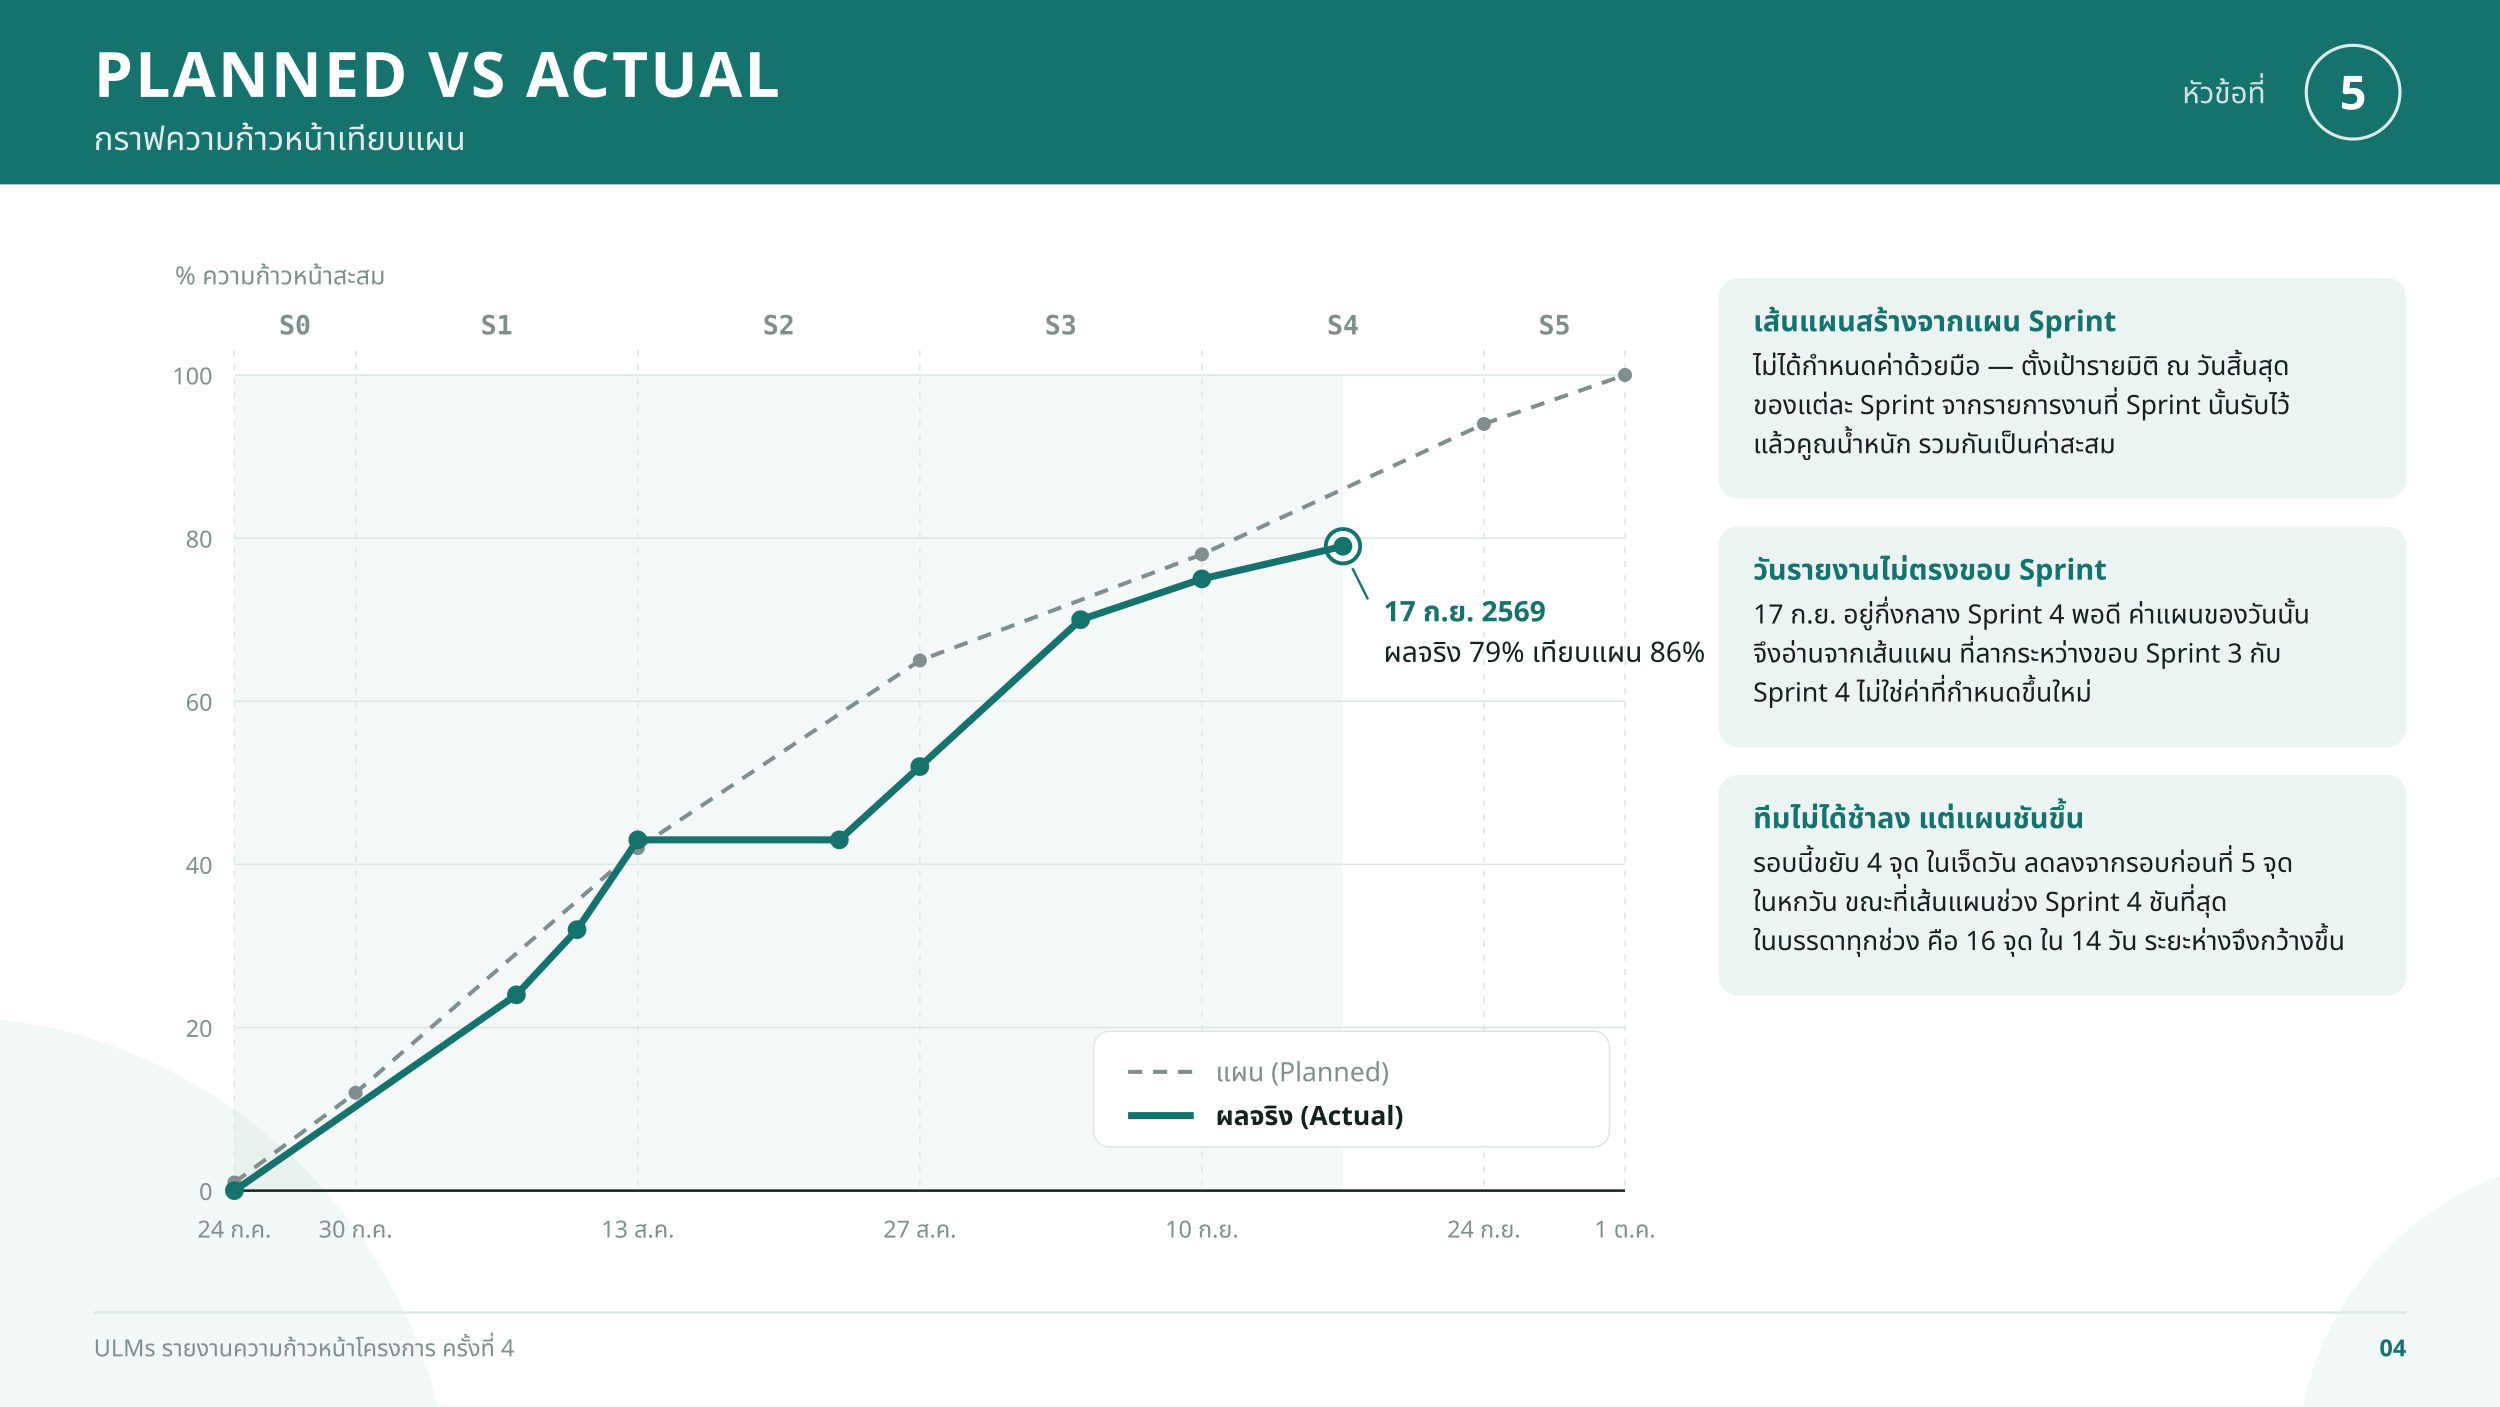
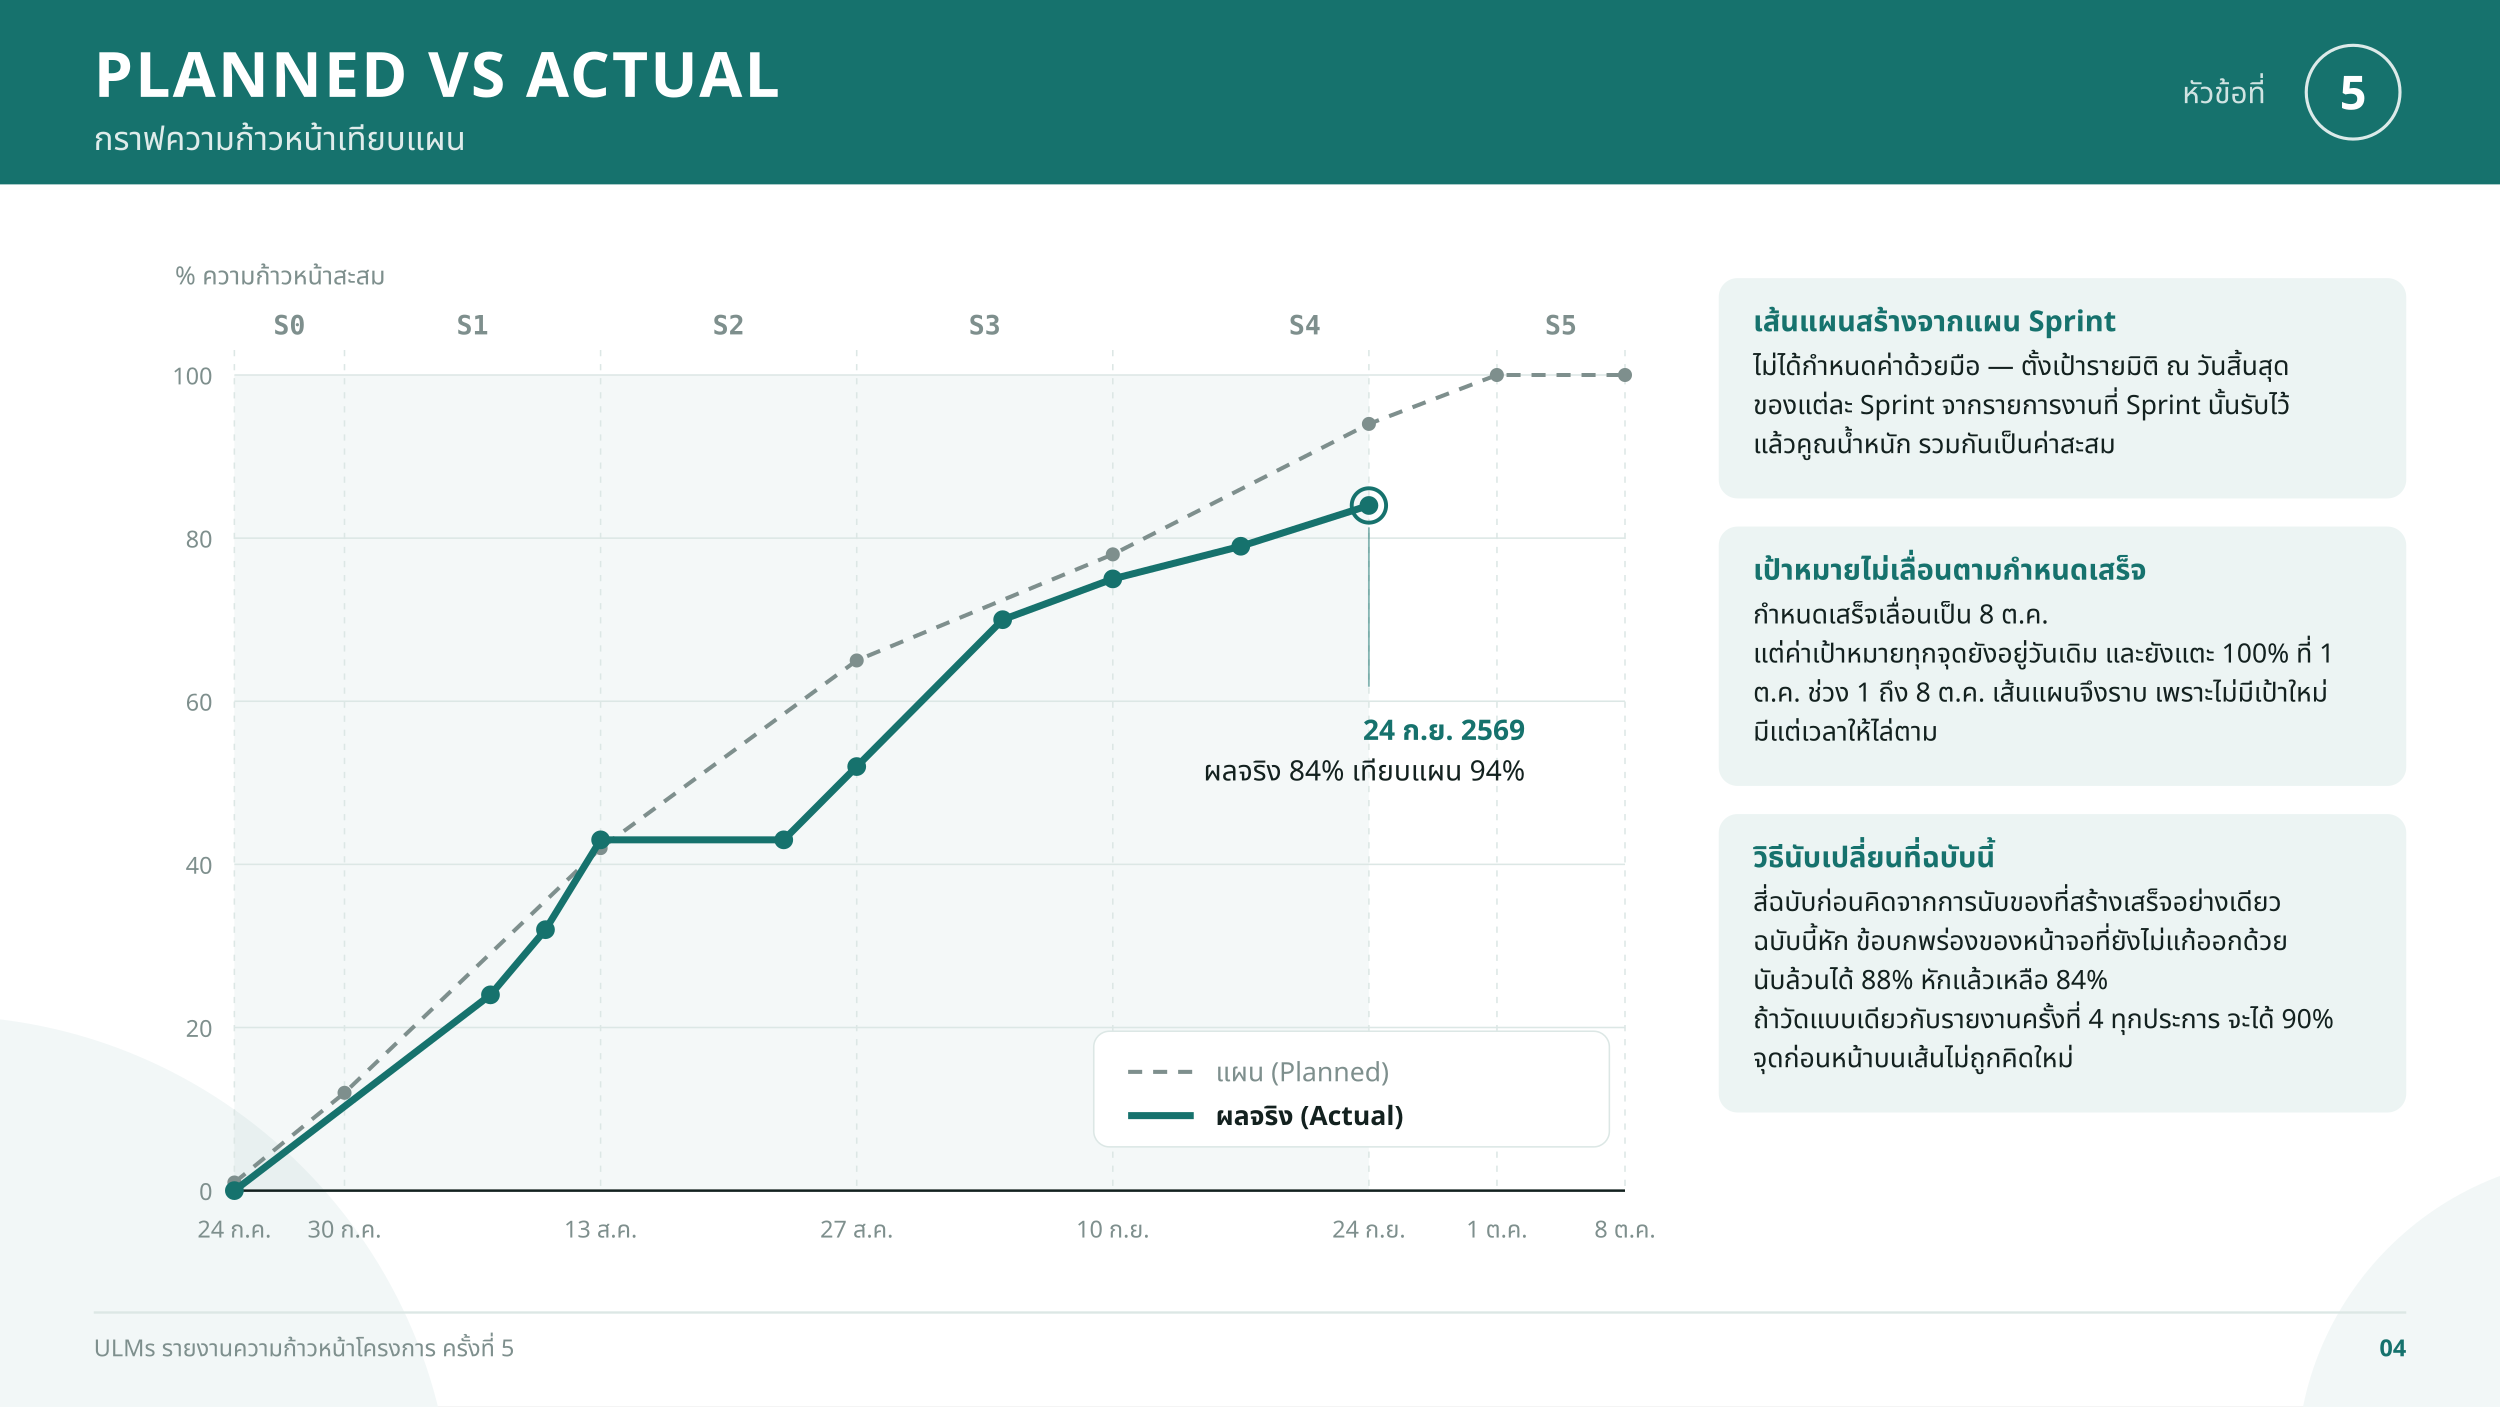
<svg xmlns="http://www.w3.org/2000/svg" width="1600" height="900" viewBox="0 0 1600 900">
  <rect width="1600" height="900" fill="#FFFFFF" />
  <circle cx="-40" cy="980" r="330" fill="#F2F7F7" />
  <circle cx="1670" cy="940" r="200" fill="#F2F7F7" />
  <rect x="0.0" y="0.0" width="1600.0" height="118.0" fill="#16726D" />
  <text x="60.0" y="62.0" font-family="Laksaman, Noto Sans Thai, sans-serif" font-size="40" fill="#FFFFFF" font-weight="700" letter-spacing="1.4">PLANNED VS ACTUAL</text>
  <text x="60.0" y="96.0" font-family="Laksaman, Noto Sans Thai, sans-serif" font-size="21" fill="#FFFFFF" opacity="0.86">กราฟความก้าวหน้าเทียบแผน</text>
  <text x="1450.0" y="66.0" font-family="Laksaman, Noto Sans Thai, sans-serif" font-size="19" fill="#FFFFFF" text-anchor="end" opacity="0.8">หัวข้อที่</text>
  <circle cx="1506" cy="59.0" r="30" fill="none" stroke="#FFFFFF" stroke-width="2" opacity="0.85" />
  <text x="1506.0" y="70.0" font-family="Laksaman, Noto Sans Thai, sans-serif" font-size="30" fill="#FFFFFF" font-weight="700" text-anchor="middle">5</text>
  <line x1="60" y1="840" x2="1540" y2="840" stroke="#DCE7E5" stroke-width="1.5" />
-   <text x="60.0" y="868.0" font-family="Laksaman, Noto Sans Thai, sans-serif" font-size="15" fill="#7E8F8D">ULMs รายงานความก้าวหน้าโครงการ ครั้งที่ 4</text>
+   <text x="60.0" y="868.0" font-family="Laksaman, Noto Sans Thai, sans-serif" font-size="15" fill="#7E8F8D">ULMs รายงานความก้าวหน้าโครงการ ครั้งที่ 5</text>
  <text x="1540.0" y="868.0" font-family="Laksaman, Noto Sans Thai, sans-serif" font-size="15" fill="#16726D" font-weight="700" text-anchor="end">04</text>
-   <rect x="150.0" y="240.0" width="709.5" height="522.0" fill="#16726D" opacity="0.05" />
+   <rect x="150.0" y="240.0" width="726.1" height="522.0" fill="#16726D" opacity="0.05" />
  <line x1="150" y1="762.0" x2="1040" y2="762.0" stroke="#DCE7E5" stroke-width="1" />
  <text x="136.0" y="768.0" font-family="Laksaman, Noto Sans Thai, sans-serif" font-size="15" fill="#7E8F8D" text-anchor="end">0</text>
  <line x1="150" y1="657.6" x2="1040" y2="657.6" stroke="#DCE7E5" stroke-width="1" />
  <text x="136.0" y="663.6" font-family="Laksaman, Noto Sans Thai, sans-serif" font-size="15" fill="#7E8F8D" text-anchor="end">20</text>
  <line x1="150" y1="553.2" x2="1040" y2="553.2" stroke="#DCE7E5" stroke-width="1" />
  <text x="136.0" y="559.2" font-family="Laksaman, Noto Sans Thai, sans-serif" font-size="15" fill="#7E8F8D" text-anchor="end">40</text>
  <line x1="150" y1="448.8" x2="1040" y2="448.8" stroke="#DCE7E5" stroke-width="1" />
  <text x="136.0" y="454.8" font-family="Laksaman, Noto Sans Thai, sans-serif" font-size="15" fill="#7E8F8D" text-anchor="end">60</text>
  <line x1="150" y1="344.4" x2="1040" y2="344.4" stroke="#DCE7E5" stroke-width="1" />
  <text x="136.0" y="350.4" font-family="Laksaman, Noto Sans Thai, sans-serif" font-size="15" fill="#7E8F8D" text-anchor="end">80</text>
  <line x1="150" y1="240.0" x2="1040" y2="240.0" stroke="#DCE7E5" stroke-width="1" />
  <text x="136.0" y="246.0" font-family="Laksaman, Noto Sans Thai, sans-serif" font-size="15" fill="#7E8F8D" text-anchor="end">100</text>
  <text x="112.0" y="182.0" font-family="Laksaman, Noto Sans Thai, sans-serif" font-size="16" fill="#7E8F8D">% ความก้าวหน้าสะสม</text>
  <line x1="150.0" y1="224" x2="150.0" y2="762" stroke="#DCE7E5" stroke-width="1" stroke-dasharray="4 5" />
  <text x="150.0" y="792.0" font-family="Laksaman, Noto Sans Thai, sans-serif" font-size="15" fill="#7E8F8D" text-anchor="middle">24 ก.ค.</text>
-   <line x1="227.627" y1="224" x2="227.627" y2="762" stroke="#DCE7E5" stroke-width="1" stroke-dasharray="4 5" />
-   <text x="227.6" y="792.0" font-family="Laksaman, Noto Sans Thai, sans-serif" font-size="15" fill="#7E8F8D" text-anchor="middle">30 ก.ค.</text>
-   <line x1="408.154" y1="224" x2="408.154" y2="762" stroke="#DCE7E5" stroke-width="1" stroke-dasharray="4 5" />
-   <text x="408.2" y="792.0" font-family="Laksaman, Noto Sans Thai, sans-serif" font-size="15" fill="#7E8F8D" text-anchor="middle">13 ส.ค.</text>
-   <line x1="588.682" y1="224" x2="588.682" y2="762" stroke="#DCE7E5" stroke-width="1" stroke-dasharray="4 5" />
-   <text x="588.7" y="792.0" font-family="Laksaman, Noto Sans Thai, sans-serif" font-size="15" fill="#7E8F8D" text-anchor="middle">27 ส.ค.</text>
-   <line x1="769.209" y1="224" x2="769.209" y2="762" stroke="#DCE7E5" stroke-width="1" stroke-dasharray="4 5" />
-   <text x="769.2" y="792.0" font-family="Laksaman, Noto Sans Thai, sans-serif" font-size="15" fill="#7E8F8D" text-anchor="middle">10 ก.ย.</text>
-   <line x1="949.736" y1="224" x2="949.736" y2="762" stroke="#DCE7E5" stroke-width="1" stroke-dasharray="4 5" />
-   <text x="949.7" y="792.0" font-family="Laksaman, Noto Sans Thai, sans-serif" font-size="15" fill="#7E8F8D" text-anchor="middle">24 ก.ย.</text>
+   <line x1="220.479" y1="224" x2="220.479" y2="762" stroke="#DCE7E5" stroke-width="1" stroke-dasharray="4 5" />
+   <text x="220.5" y="792.0" font-family="Laksaman, Noto Sans Thai, sans-serif" font-size="15" fill="#7E8F8D" text-anchor="middle">30 ก.ค.</text>
+   <line x1="384.383" y1="224" x2="384.383" y2="762" stroke="#DCE7E5" stroke-width="1" stroke-dasharray="4 5" />
+   <text x="384.4" y="792.0" font-family="Laksaman, Noto Sans Thai, sans-serif" font-size="15" fill="#7E8F8D" text-anchor="middle">13 ส.ค.</text>
+   <line x1="548.287" y1="224" x2="548.287" y2="762" stroke="#DCE7E5" stroke-width="1" stroke-dasharray="4 5" />
+   <text x="548.3" y="792.0" font-family="Laksaman, Noto Sans Thai, sans-serif" font-size="15" fill="#7E8F8D" text-anchor="middle">27 ส.ค.</text>
+   <line x1="712.192" y1="224" x2="712.192" y2="762" stroke="#DCE7E5" stroke-width="1" stroke-dasharray="4 5" />
+   <text x="712.2" y="792.0" font-family="Laksaman, Noto Sans Thai, sans-serif" font-size="15" fill="#7E8F8D" text-anchor="middle">10 ก.ย.</text>
+   <line x1="876.096" y1="224" x2="876.096" y2="762" stroke="#DCE7E5" stroke-width="1" stroke-dasharray="4 5" />
+   <text x="876.1" y="792.0" font-family="Laksaman, Noto Sans Thai, sans-serif" font-size="15" fill="#7E8F8D" text-anchor="middle">24 ก.ย.</text>
+   <line x1="958.048" y1="224" x2="958.048" y2="762" stroke="#DCE7E5" stroke-width="1" stroke-dasharray="4 5" />
+   <text x="958.0" y="792.0" font-family="Laksaman, Noto Sans Thai, sans-serif" font-size="15" fill="#7E8F8D" text-anchor="middle">1 ต.ค.</text>
  <line x1="1040.0" y1="224" x2="1040.0" y2="762" stroke="#DCE7E5" stroke-width="1" stroke-dasharray="4 5" />
-   <text x="1040.0" y="792.0" font-family="Laksaman, Noto Sans Thai, sans-serif" font-size="15" fill="#7E8F8D" text-anchor="middle">1 ต.ค.</text>
-   <text x="188.8" y="214.0" font-family="DejaVu Sans Mono, Consolas, monospace" font-size="17" fill="#7E8F8D" font-weight="700" text-anchor="middle">S0</text>
-   <text x="317.9" y="214.0" font-family="DejaVu Sans Mono, Consolas, monospace" font-size="17" fill="#7E8F8D" font-weight="700" text-anchor="middle">S1</text>
-   <text x="498.4" y="214.0" font-family="DejaVu Sans Mono, Consolas, monospace" font-size="17" fill="#7E8F8D" font-weight="700" text-anchor="middle">S2</text>
-   <text x="678.9" y="214.0" font-family="DejaVu Sans Mono, Consolas, monospace" font-size="17" fill="#7E8F8D" font-weight="700" text-anchor="middle">S3</text>
-   <text x="859.5" y="214.0" font-family="DejaVu Sans Mono, Consolas, monospace" font-size="17" fill="#7E8F8D" font-weight="700" text-anchor="middle">S4</text>
-   <text x="994.9" y="214.0" font-family="DejaVu Sans Mono, Consolas, monospace" font-size="17" fill="#7E8F8D" font-weight="700" text-anchor="middle">S5</text>
+   <text x="1040.0" y="792.0" font-family="Laksaman, Noto Sans Thai, sans-serif" font-size="15" fill="#7E8F8D" text-anchor="middle">8 ต.ค.</text>
+   <text x="185.2" y="214.0" font-family="DejaVu Sans Mono, Consolas, monospace" font-size="17" fill="#7E8F8D" font-weight="700" text-anchor="middle">S0</text>
+   <text x="302.4" y="214.0" font-family="DejaVu Sans Mono, Consolas, monospace" font-size="17" fill="#7E8F8D" font-weight="700" text-anchor="middle">S1</text>
+   <text x="466.3" y="214.0" font-family="DejaVu Sans Mono, Consolas, monospace" font-size="17" fill="#7E8F8D" font-weight="700" text-anchor="middle">S2</text>
+   <text x="630.2" y="214.0" font-family="DejaVu Sans Mono, Consolas, monospace" font-size="17" fill="#7E8F8D" font-weight="700" text-anchor="middle">S3</text>
+   <text x="835.1" y="214.0" font-family="DejaVu Sans Mono, Consolas, monospace" font-size="17" fill="#7E8F8D" font-weight="700" text-anchor="middle">S4</text>
+   <text x="999.0" y="214.0" font-family="DejaVu Sans Mono, Consolas, monospace" font-size="17" fill="#7E8F8D" font-weight="700" text-anchor="middle">S5</text>
  <line x1="150" y1="762" x2="1040" y2="762" stroke="#13211F" stroke-width="1.6" />
-   <polyline points="150.0,756.8 227.6,699.4 408.2,542.8 588.7,422.7 769.2,354.8 949.7,271.3 1040.0,240.0" fill="none" stroke="#7E8F8D" stroke-width="2.6" stroke-dasharray="9 7" />
+   <polyline points="150.0,756.8 220.5,699.4 384.4,542.8 548.3,422.7 712.2,354.8 876.1,271.3 958.0,240.0 1040.0,240.0" fill="none" stroke="#7E8F8D" stroke-width="2.6" stroke-dasharray="9 7" />
  <circle cx="150.0" cy="756.8" r="4.5" fill="#7E8F8D" />
-   <circle cx="227.6" cy="699.4" r="4.5" fill="#7E8F8D" />
-   <circle cx="408.2" cy="542.8" r="4.5" fill="#7E8F8D" />
-   <circle cx="588.7" cy="422.7" r="4.5" fill="#7E8F8D" />
-   <circle cx="769.2" cy="354.8" r="4.5" fill="#7E8F8D" />
-   <circle cx="949.7" cy="271.3" r="4.5" fill="#7E8F8D" />
+   <circle cx="220.5" cy="699.4" r="4.5" fill="#7E8F8D" />
+   <circle cx="384.4" cy="542.8" r="4.5" fill="#7E8F8D" />
+   <circle cx="548.3" cy="422.7" r="4.5" fill="#7E8F8D" />
+   <circle cx="712.2" cy="354.8" r="4.5" fill="#7E8F8D" />
+   <circle cx="876.1" cy="271.3" r="4.5" fill="#7E8F8D" />
+   <circle cx="958.0" cy="240.0" r="4.5" fill="#7E8F8D" />
  <circle cx="1040.0" cy="240.0" r="4.5" fill="#7E8F8D" />
-   <polyline points="150.0,762.0 330.5,636.7 369.3,595.0 408.2,537.5 537.2,537.5 588.7,490.6 691.6,396.6 769.2,370.5 859.5,349.6" fill="none" stroke="#16726D" stroke-width="4.5" stroke-linejoin="round" />
+   <polyline points="150.0,762.0 313.9,636.7 349.1,595.0 384.4,537.5 501.6,537.5 548.3,490.6 641.7,396.6 712.2,370.5 794.1,349.6 876.1,323.5" fill="none" stroke="#16726D" stroke-width="4.5" stroke-linejoin="round" />
  <circle cx="150.0" cy="762.0" r="6" fill="#16726D" />
-   <circle cx="330.5" cy="636.7" r="6" fill="#16726D" />
-   <circle cx="369.3" cy="595.0" r="6" fill="#16726D" />
-   <circle cx="408.2" cy="537.5" r="6" fill="#16726D" />
-   <circle cx="537.2" cy="537.5" r="6" fill="#16726D" />
-   <circle cx="588.7" cy="490.6" r="6" fill="#16726D" />
-   <circle cx="691.6" cy="396.6" r="6" fill="#16726D" />
-   <circle cx="769.2" cy="370.5" r="6" fill="#16726D" />
-   <circle cx="859.5" cy="349.6" r="6" fill="#16726D" />
-   <circle cx="859.5" cy="349.6" r="11" fill="none" stroke="#16726D" stroke-width="2.5" />
-   <text x="885.5" y="397.6" font-family="Laksaman, Noto Sans Thai, sans-serif" font-size="18" fill="#16726D" font-weight="700">17 ก.ย. 2569</text>
-   <text x="885.5" y="423.6" font-family="Laksaman, Noto Sans Thai, sans-serif" font-size="18" fill="#13211F">ผลจริง 79% เทียบแผน 86%</text>
-   <line x1="875.5" y1="383.6" x2="865.5" y2="363.6" stroke="#16726D" stroke-width="1.5" />
+   <circle cx="313.9" cy="636.7" r="6" fill="#16726D" />
+   <circle cx="349.1" cy="595.0" r="6" fill="#16726D" />
+   <circle cx="384.4" cy="537.5" r="6" fill="#16726D" />
+   <circle cx="501.6" cy="537.5" r="6" fill="#16726D" />
+   <circle cx="548.3" cy="490.6" r="6" fill="#16726D" />
+   <circle cx="641.7" cy="396.6" r="6" fill="#16726D" />
+   <circle cx="712.2" cy="370.5" r="6" fill="#16726D" />
+   <circle cx="794.1" cy="349.6" r="6" fill="#16726D" />
+   <circle cx="876.1" cy="323.5" r="6" fill="#16726D" />
+   <circle cx="876.1" cy="323.5" r="11" fill="none" stroke="#16726D" stroke-width="2.5" />
+   <line x1="876.1" y1="337.5" x2="876.1" y2="439.5" stroke="#16726D" stroke-width="1.2" opacity="0.5" />
+   <text x="976.1" y="473.5" font-family="Laksaman, Noto Sans Thai, sans-serif" font-size="18" fill="#16726D" font-weight="700" text-anchor="end">24 ก.ย. 2569</text>
+   <text x="976.1" y="499.5" font-family="Laksaman, Noto Sans Thai, sans-serif" font-size="18" fill="#13211F" text-anchor="end">ผลจริง 84% เทียบแผน 94%</text>
  <rect x="700.0" y="660.0" width="330.0" height="74.0" fill="#FFFFFF" rx="10" stroke="#DCE7E5" stroke-width="1" />
  <line x1="722" y1="686" x2="764" y2="686" stroke="#7E8F8D" stroke-width="2.6" stroke-dasharray="9 7" />
  <text x="778.0" y="692.0" font-family="Laksaman, Noto Sans Thai, sans-serif" font-size="17" fill="#7E8F8D">แผน (Planned)</text>
  <line x1="722" y1="714" x2="764" y2="714" stroke="#16726D" stroke-width="4.5" />
  <text x="778.0" y="720.0" font-family="Laksaman, Noto Sans Thai, sans-serif" font-size="17" fill="#13211F" font-weight="700">ผลจริง (Actual)</text>
  <rect x="1100.0" y="178.0" width="440.0" height="141.0" fill="#ECF4F3" rx="12" />
  <text x="1122.0" y="212.0" font-family="Laksaman, Noto Sans Thai, sans-serif" font-size="18.5" fill="#16726D" font-weight="700">เส้นแผนสร้างจากแผน Sprint</text>
  <text x="1122.0" y="240.0" font-family="Laksaman, Noto Sans Thai, sans-serif" font-size="17" fill="#13211F">ไม่ได้กำหนดค่าด้วยมือ — ตั้งเป้ารายมิติ ณ วันสิ้นสุด</text>
  <text x="1122.0" y="265.0" font-family="Laksaman, Noto Sans Thai, sans-serif" font-size="17" fill="#13211F">ของแต่ละ Sprint จากรายการงานที่ Sprint นั้นรับไว้</text>
  <text x="1122.0" y="290.0" font-family="Laksaman, Noto Sans Thai, sans-serif" font-size="17" fill="#13211F">แล้วคูณน้ำหนัก รวมกันเป็นค่าสะสม</text>
-   <rect x="1100.0" y="337.0" width="440.0" height="141.0" fill="#ECF4F3" rx="12" />
-   <text x="1122.0" y="371.0" font-family="Laksaman, Noto Sans Thai, sans-serif" font-size="18.5" fill="#16726D" font-weight="700">วันรายงานไม่ตรงขอบ Sprint</text>
-   <text x="1122.0" y="399.0" font-family="Laksaman, Noto Sans Thai, sans-serif" font-size="17" fill="#13211F">17 ก.ย. อยู่กึ่งกลาง Sprint 4 พอดี ค่าแผนของวันนั้น</text>
-   <text x="1122.0" y="424.0" font-family="Laksaman, Noto Sans Thai, sans-serif" font-size="17" fill="#13211F">จึงอ่านจากเส้นแผน ที่ลากระหว่างขอบ Sprint 3 กับ</text>
-   <text x="1122.0" y="449.0" font-family="Laksaman, Noto Sans Thai, sans-serif" font-size="17" fill="#13211F">Sprint 4 ไม่ใช่ค่าที่กำหนดขึ้นใหม่</text>
-   <rect x="1100.0" y="496.0" width="440.0" height="141.0" fill="#ECF4F3" rx="12" />
-   <text x="1122.0" y="530.0" font-family="Laksaman, Noto Sans Thai, sans-serif" font-size="18.5" fill="#16726D" font-weight="700">ทีมไม่ได้ช้าลง แต่แผนชันขึ้น</text>
-   <text x="1122.0" y="558.0" font-family="Laksaman, Noto Sans Thai, sans-serif" font-size="17" fill="#13211F">รอบนี้ขยับ 4 จุด ในเจ็ดวัน ลดลงจากรอบก่อนที่ 5 จุด</text>
-   <text x="1122.0" y="583.0" font-family="Laksaman, Noto Sans Thai, sans-serif" font-size="17" fill="#13211F">ในหกวัน ขณะที่เส้นแผนช่วง Sprint 4 ชันที่สุด</text>
-   <text x="1122.0" y="608.0" font-family="Laksaman, Noto Sans Thai, sans-serif" font-size="17" fill="#13211F">ในบรรดาทุกช่วง คือ 16 จุด ใน 14 วัน ระยะห่างจึงกว้างขึ้น</text>
+   <rect x="1100.0" y="337.0" width="440.0" height="166.0" fill="#ECF4F3" rx="12" />
+   <text x="1122.0" y="371.0" font-family="Laksaman, Noto Sans Thai, sans-serif" font-size="18.5" fill="#16726D" font-weight="700">เป้าหมายไม่เลื่อนตามกำหนดเสร็จ</text>
+   <text x="1122.0" y="399.0" font-family="Laksaman, Noto Sans Thai, sans-serif" font-size="17" fill="#13211F">กำหนดเสร็จเลื่อนเป็น 8 ต.ค.</text>
+   <text x="1122.0" y="424.0" font-family="Laksaman, Noto Sans Thai, sans-serif" font-size="17" fill="#13211F">แต่ค่าเป้าหมายทุกจุดยังอยู่วันเดิม และยังแตะ 100% ที่ 1</text>
+   <text x="1122.0" y="449.0" font-family="Laksaman, Noto Sans Thai, sans-serif" font-size="17" fill="#13211F">ต.ค. ช่วง 1 ถึง 8 ต.ค. เส้นแผนจึงราบ เพราะไม่มีเป้าใหม่</text>
+   <text x="1122.0" y="474.0" font-family="Laksaman, Noto Sans Thai, sans-serif" font-size="17" fill="#13211F">มีแต่เวลาให้ไล่ตาม</text>
+   <rect x="1100.0" y="521.0" width="440.0" height="191.0" fill="#ECF4F3" rx="12" />
+   <text x="1122.0" y="555.0" font-family="Laksaman, Noto Sans Thai, sans-serif" font-size="18.5" fill="#16726D" font-weight="700">วิธีนับเปลี่ยนที่ฉบับนี้</text>
+   <text x="1122.0" y="583.0" font-family="Laksaman, Noto Sans Thai, sans-serif" font-size="17" fill="#13211F">สี่ฉบับก่อนคิดจากการนับของที่สร้างเสร็จอย่างเดียว</text>
+   <text x="1122.0" y="608.0" font-family="Laksaman, Noto Sans Thai, sans-serif" font-size="17" fill="#13211F">ฉบับนี้หัก ข้อบกพร่องของหน้าจอที่ยังไม่แก้ออกด้วย</text>
+   <text x="1122.0" y="633.0" font-family="Laksaman, Noto Sans Thai, sans-serif" font-size="17" fill="#13211F">นับล้วนได้ 88% หักแล้วเหลือ 84%</text>
+   <text x="1122.0" y="658.0" font-family="Laksaman, Noto Sans Thai, sans-serif" font-size="17" fill="#13211F">ถ้าวัดแบบเดียวกับรายงานครั้งที่ 4 ทุกประการ จะได้ 90%</text>
+   <text x="1122.0" y="683.0" font-family="Laksaman, Noto Sans Thai, sans-serif" font-size="17" fill="#13211F">จุดก่อนหน้าบนเส้นไม่ถูกคิดใหม่</text>
</svg>
